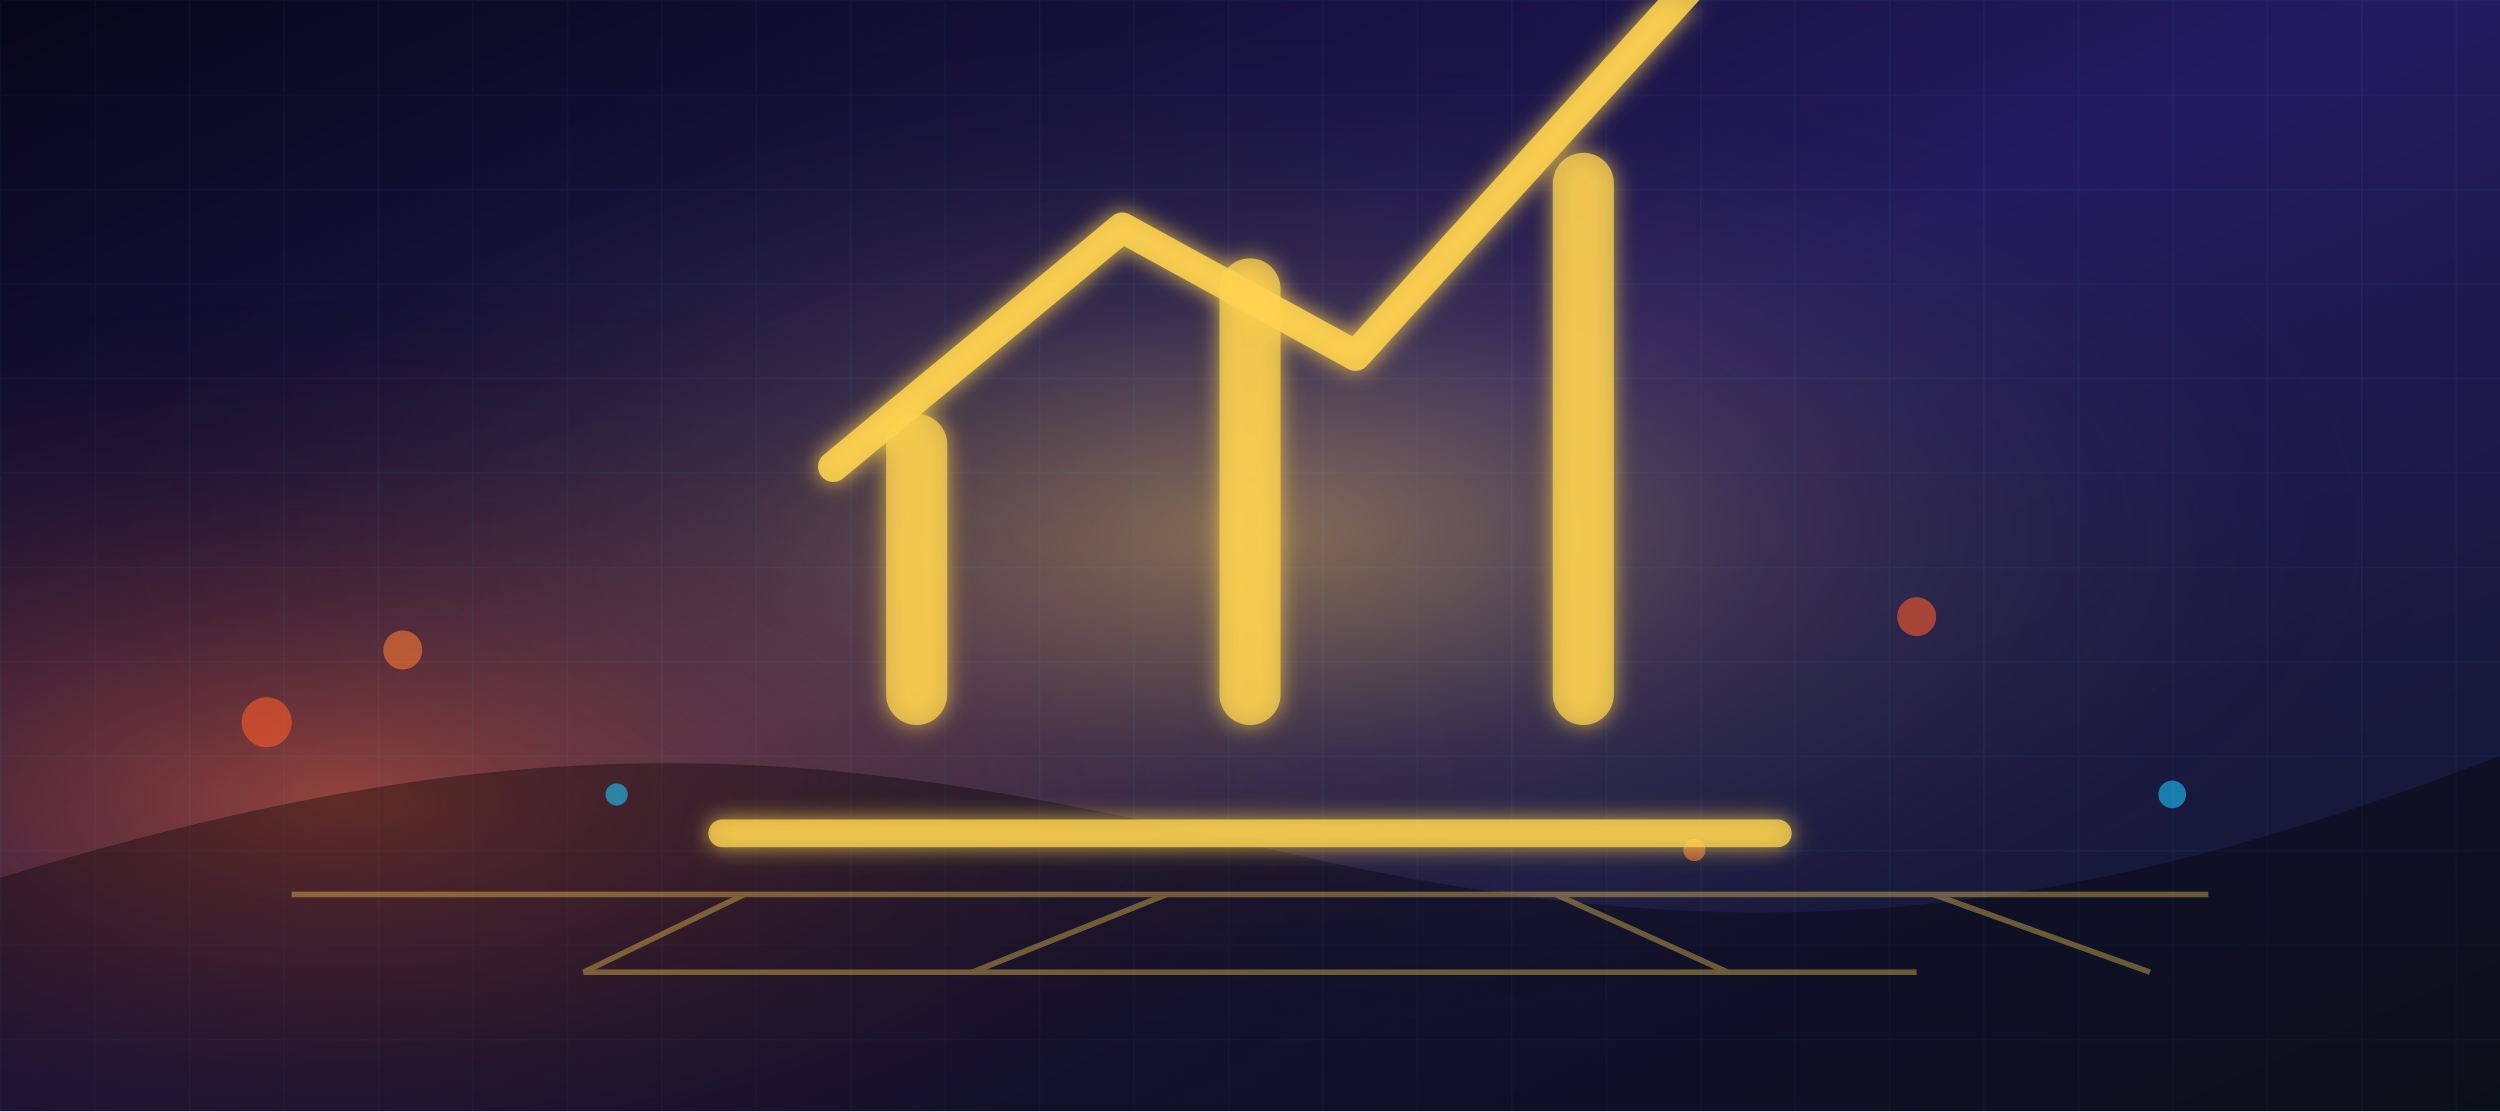
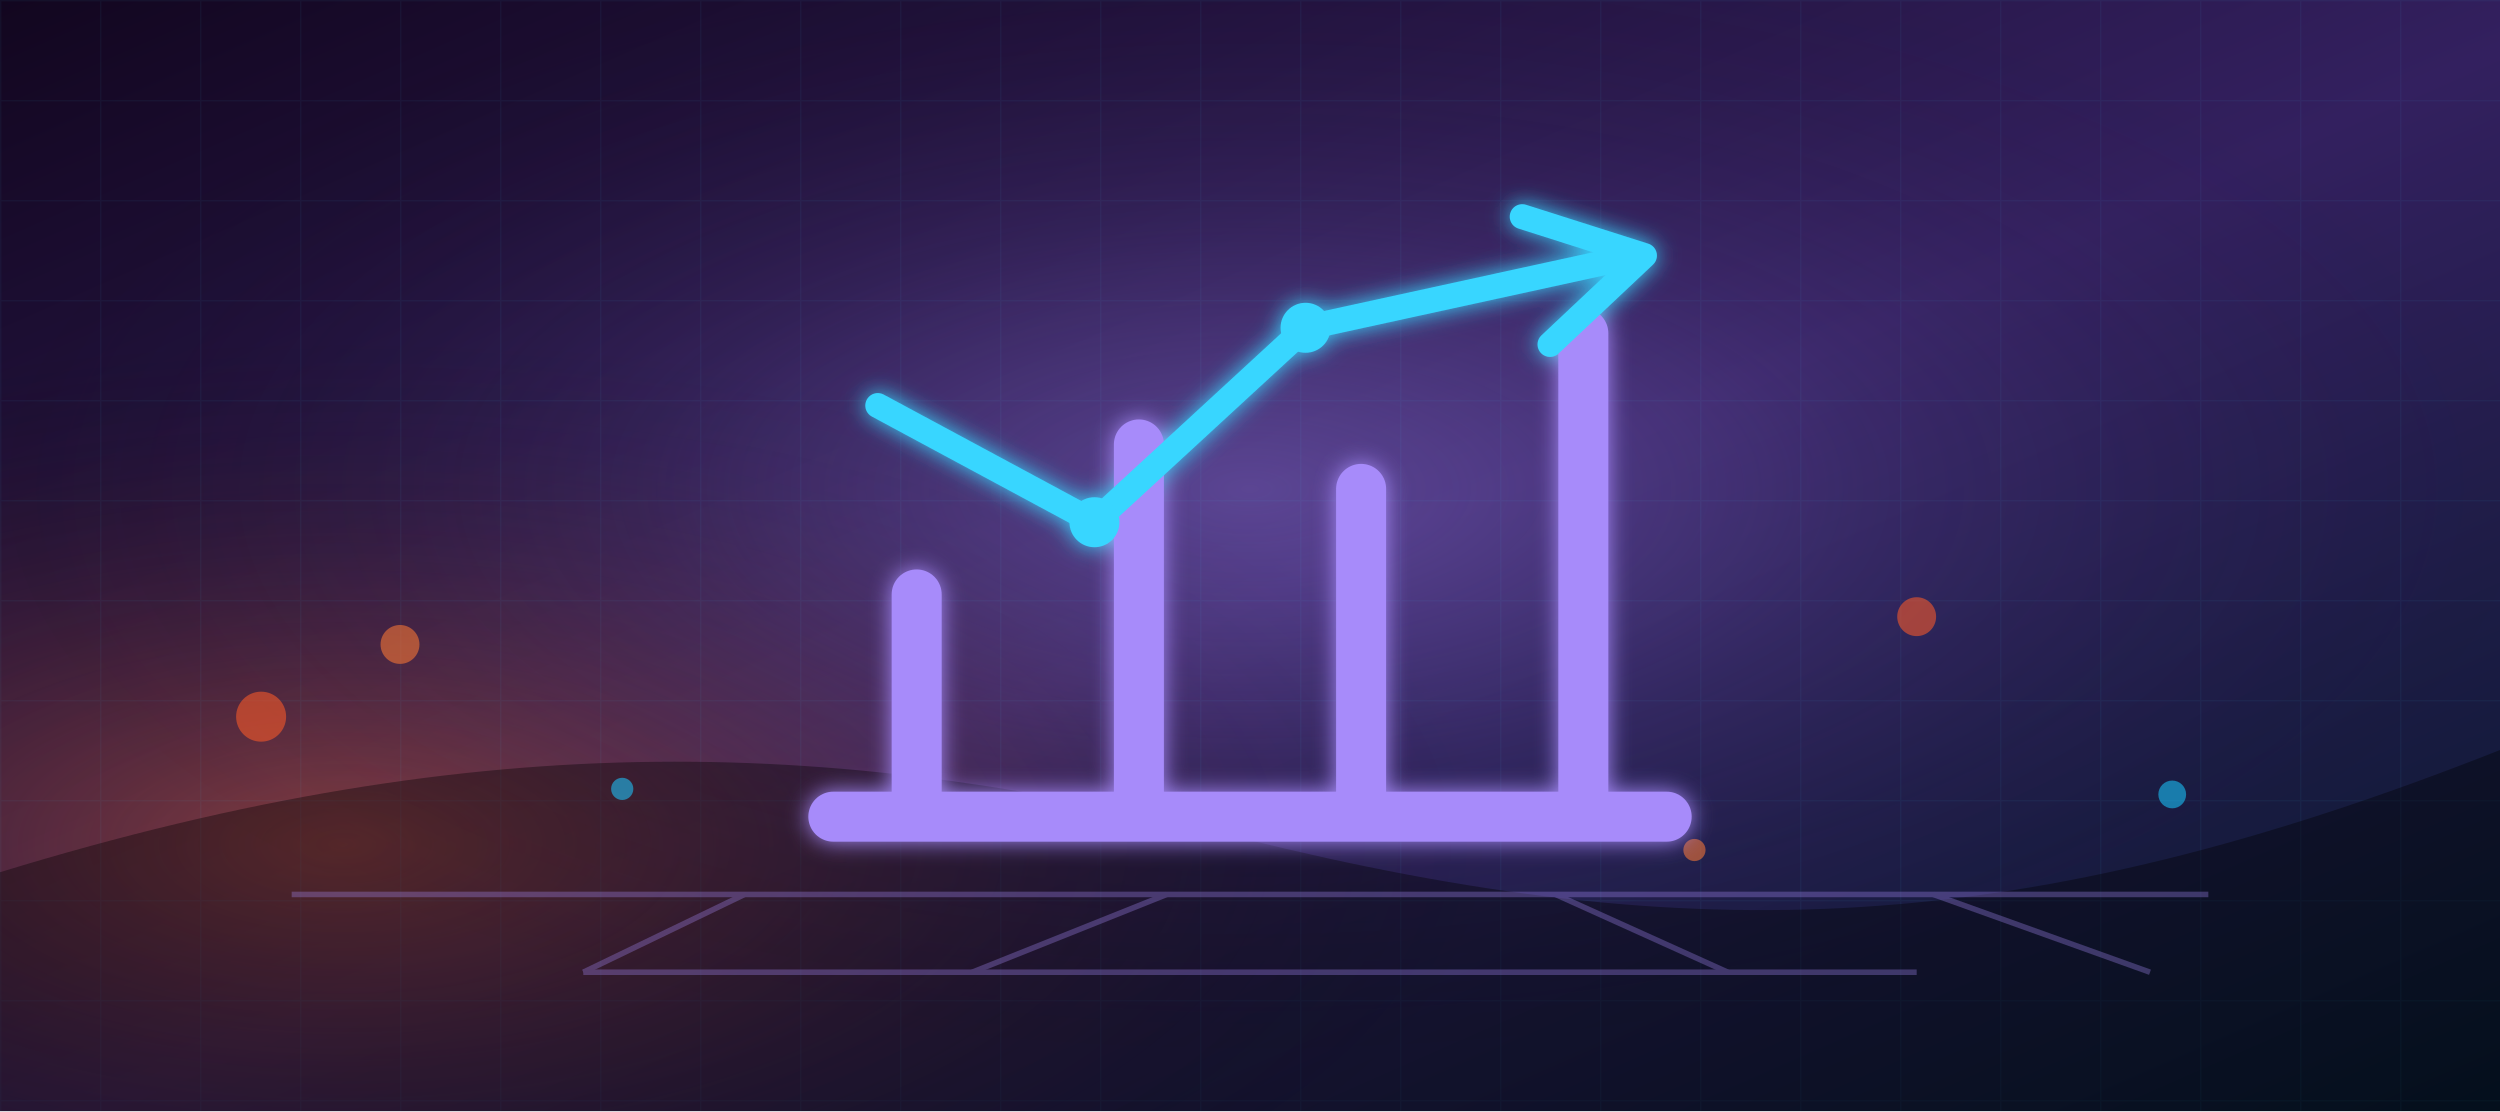
- <svg xmlns="http://www.w3.org/2000/svg" viewBox="0 0 900 400" role="img" aria-labelledby="title-ijems_cover.svg desc-ijems_cover.svg">
+ <svg xmlns="http://www.w3.org/2000/svg" viewBox="0 0 900 400" role="img" aria-labelledby="title-j8 desc-j8">
  <defs>
-     <linearGradient id="bg8" x1="0%" y1="0%" x2="100%" y2="100%">
-       <stop offset="0%" stop-color="#070617" />
-       <stop offset="48%" stop-color="#231b5f" />
-       <stop offset="100%" stop-color="#101827" />
+     <linearGradient id="bg-j8" x1="0%" y1="0%" x2="100%" y2="100%">
+       <stop offset="0%" stop-color="#12061f" />
+       <stop offset="52%" stop-color="#33205f" />
+       <stop offset="100%" stop-color="#06182c" />
    </linearGradient>
-     <radialGradient id="core8" cx="50%" cy="48%" r="48%">
-       <stop offset="0%" stop-color="#ffd34f" stop-opacity="0.45" />
-       <stop offset="42%" stop-color="#ffd34f" stop-opacity="0.12" />
+     <radialGradient id="core-j8" cx="50%" cy="44%" r="52%">
+       <stop offset="0%" stop-color="#a78bfa" stop-opacity="0.36" />
+       <stop offset="46%" stop-color="#a78bfa" stop-opacity="0.1" />
      <stop offset="100%" stop-color="#000000" stop-opacity="0" />
    </radialGradient>
-     <radialGradient id="warm8" cx="14%" cy="72%" r="48%">
-       <stop offset="0%" stop-color="#ff6b24" stop-opacity="0.7" />
+     <radialGradient id="warm-j8" cx="14%" cy="76%" r="46%">
+       <stop offset="0%" stop-color="#ff6b24" stop-opacity="0.58" />
      <stop offset="100%" stop-color="#000000" stop-opacity="0" />
    </radialGradient>
-     <pattern id="mesh8" width="34" height="34" patternUnits="userSpaceOnUse">
-       <path d="M34 0H0V34" fill="none" stroke="#43d4ff" stroke-opacity="0.05" stroke-width="1" />
+     <pattern id="mesh-j8" width="36" height="36" patternUnits="userSpaceOnUse">
+       <path d="M36 0H0V36" fill="none" stroke="#43d4ff" stroke-opacity="0.05" stroke-width="1" />
    </pattern>
-     <filter id="softGlow8" x="-30%" y="-30%" width="160%" height="160%">
+     <filter id="glow-j8" x="-30%" y="-30%" width="160%" height="160%">
      <feGaussianBlur stdDeviation="4" result="blur" />
      <feMerge>
        <feMergeNode in="blur" />
        <feMergeNode in="SourceGraphic" />
      </feMerge>
    </filter>
  </defs>
-   <rect width="900" height="400" fill="url(#bg8)" />
-   <rect width="900" height="400" fill="url(#warm8)" opacity="0.75" />
-   <rect width="900" height="400" fill="url(#core8)" />
-   <rect width="900" height="400" fill="url(#mesh8)" />
-   <path d="M0 316c190-58 296-48 450-12 160 38 278 35 450-32v128H0z" fill="#000000" opacity="0.35" />
-   <g opacity="0.58">
-     <circle cx="96" cy="260" r="9" fill="#ff5b27" />
-     <circle cx="145" cy="234" r="7" fill="#ff7a33" />
-     <circle cx="222" cy="286" r="4" fill="#1cc8ff" />
+   <rect width="900" height="400" fill="url(#bg-j8)" />
+   <rect width="900" height="400" fill="url(#warm-j8)" opacity="0.72" />
+   <rect width="900" height="400" fill="url(#core-j8)" />
+   <rect width="900" height="400" fill="url(#mesh-j8)" />
+   <path d="M0 314c176-54 304-48 448-12 162 40 280 36 452-32v130H0z" fill="#000000" opacity="0.36" />
+   <g opacity="0.56">
+     <circle cx="94" cy="258" r="9" fill="#ff5b27" />
+     <circle cx="144" cy="232" r="7" fill="#ff7a33" />
+     <circle cx="224" cy="284" r="4" fill="#1cc8ff" />
    <circle cx="690" cy="222" r="7" fill="#ff5b27" />
    <circle cx="782" cy="286" r="5" fill="#19c7ff" />
    <circle cx="610" cy="306" r="4" fill="#ff7a33" />
  </g>
-   <g filter="url(#softGlow8)">
-     <path d="M260 300h380" fill="none" stroke="#ffd34f" stroke-linecap="round" stroke-linejoin="round" stroke-width="10" opacity="0.76" />
-     <path d="M330 250V160M450 250V104M570 250V66" fill="none" stroke="#ffd34f" stroke-linecap="round" stroke-linejoin="round" stroke-width="22" opacity="0.72" />
-     <path d="M300 168l104-86 84 46 120-132" fill="none" stroke="#ffd34f" stroke-linecap="round" stroke-linejoin="round" stroke-width="11" opacity="0.86" />
+   <g filter="url(#glow-j8)" stroke-linecap="round" stroke-linejoin="round">
+     <path d="M300 294h300M330 294v-80M410 294V160M490 294v-118M570 294V120" fill="none" stroke="#a78bfa" stroke-width="18" stroke-linecap="round" />
+     <path d="M316 146l78 42 76-70 110-24" fill="none" stroke="#38d6ff" stroke-width="9" stroke-linecap="round" stroke-linejoin="round" />
+     <path d="M548 78l44 14-34 32" fill="none" stroke="#38d6ff" stroke-width="9" stroke-linecap="round" stroke-linejoin="round" />
+     <circle cx="394" cy="188" r="9" fill="#38d6ff" />
+     <circle cx="470" cy="118" r="9" fill="#38d6ff" />
  </g>
-   <g opacity="0.38" stroke="#ffd34f" stroke-width="2">
+   <g opacity="0.32" stroke="#a78bfa" stroke-width="2" fill="none">
    <path d="M105 322h690" />
    <path d="M210 350h480" />
    <path d="M268 322l-58 28M420 322l-70 28M560 322l62 28M696 322l78 28" />
  </g>
</svg>
